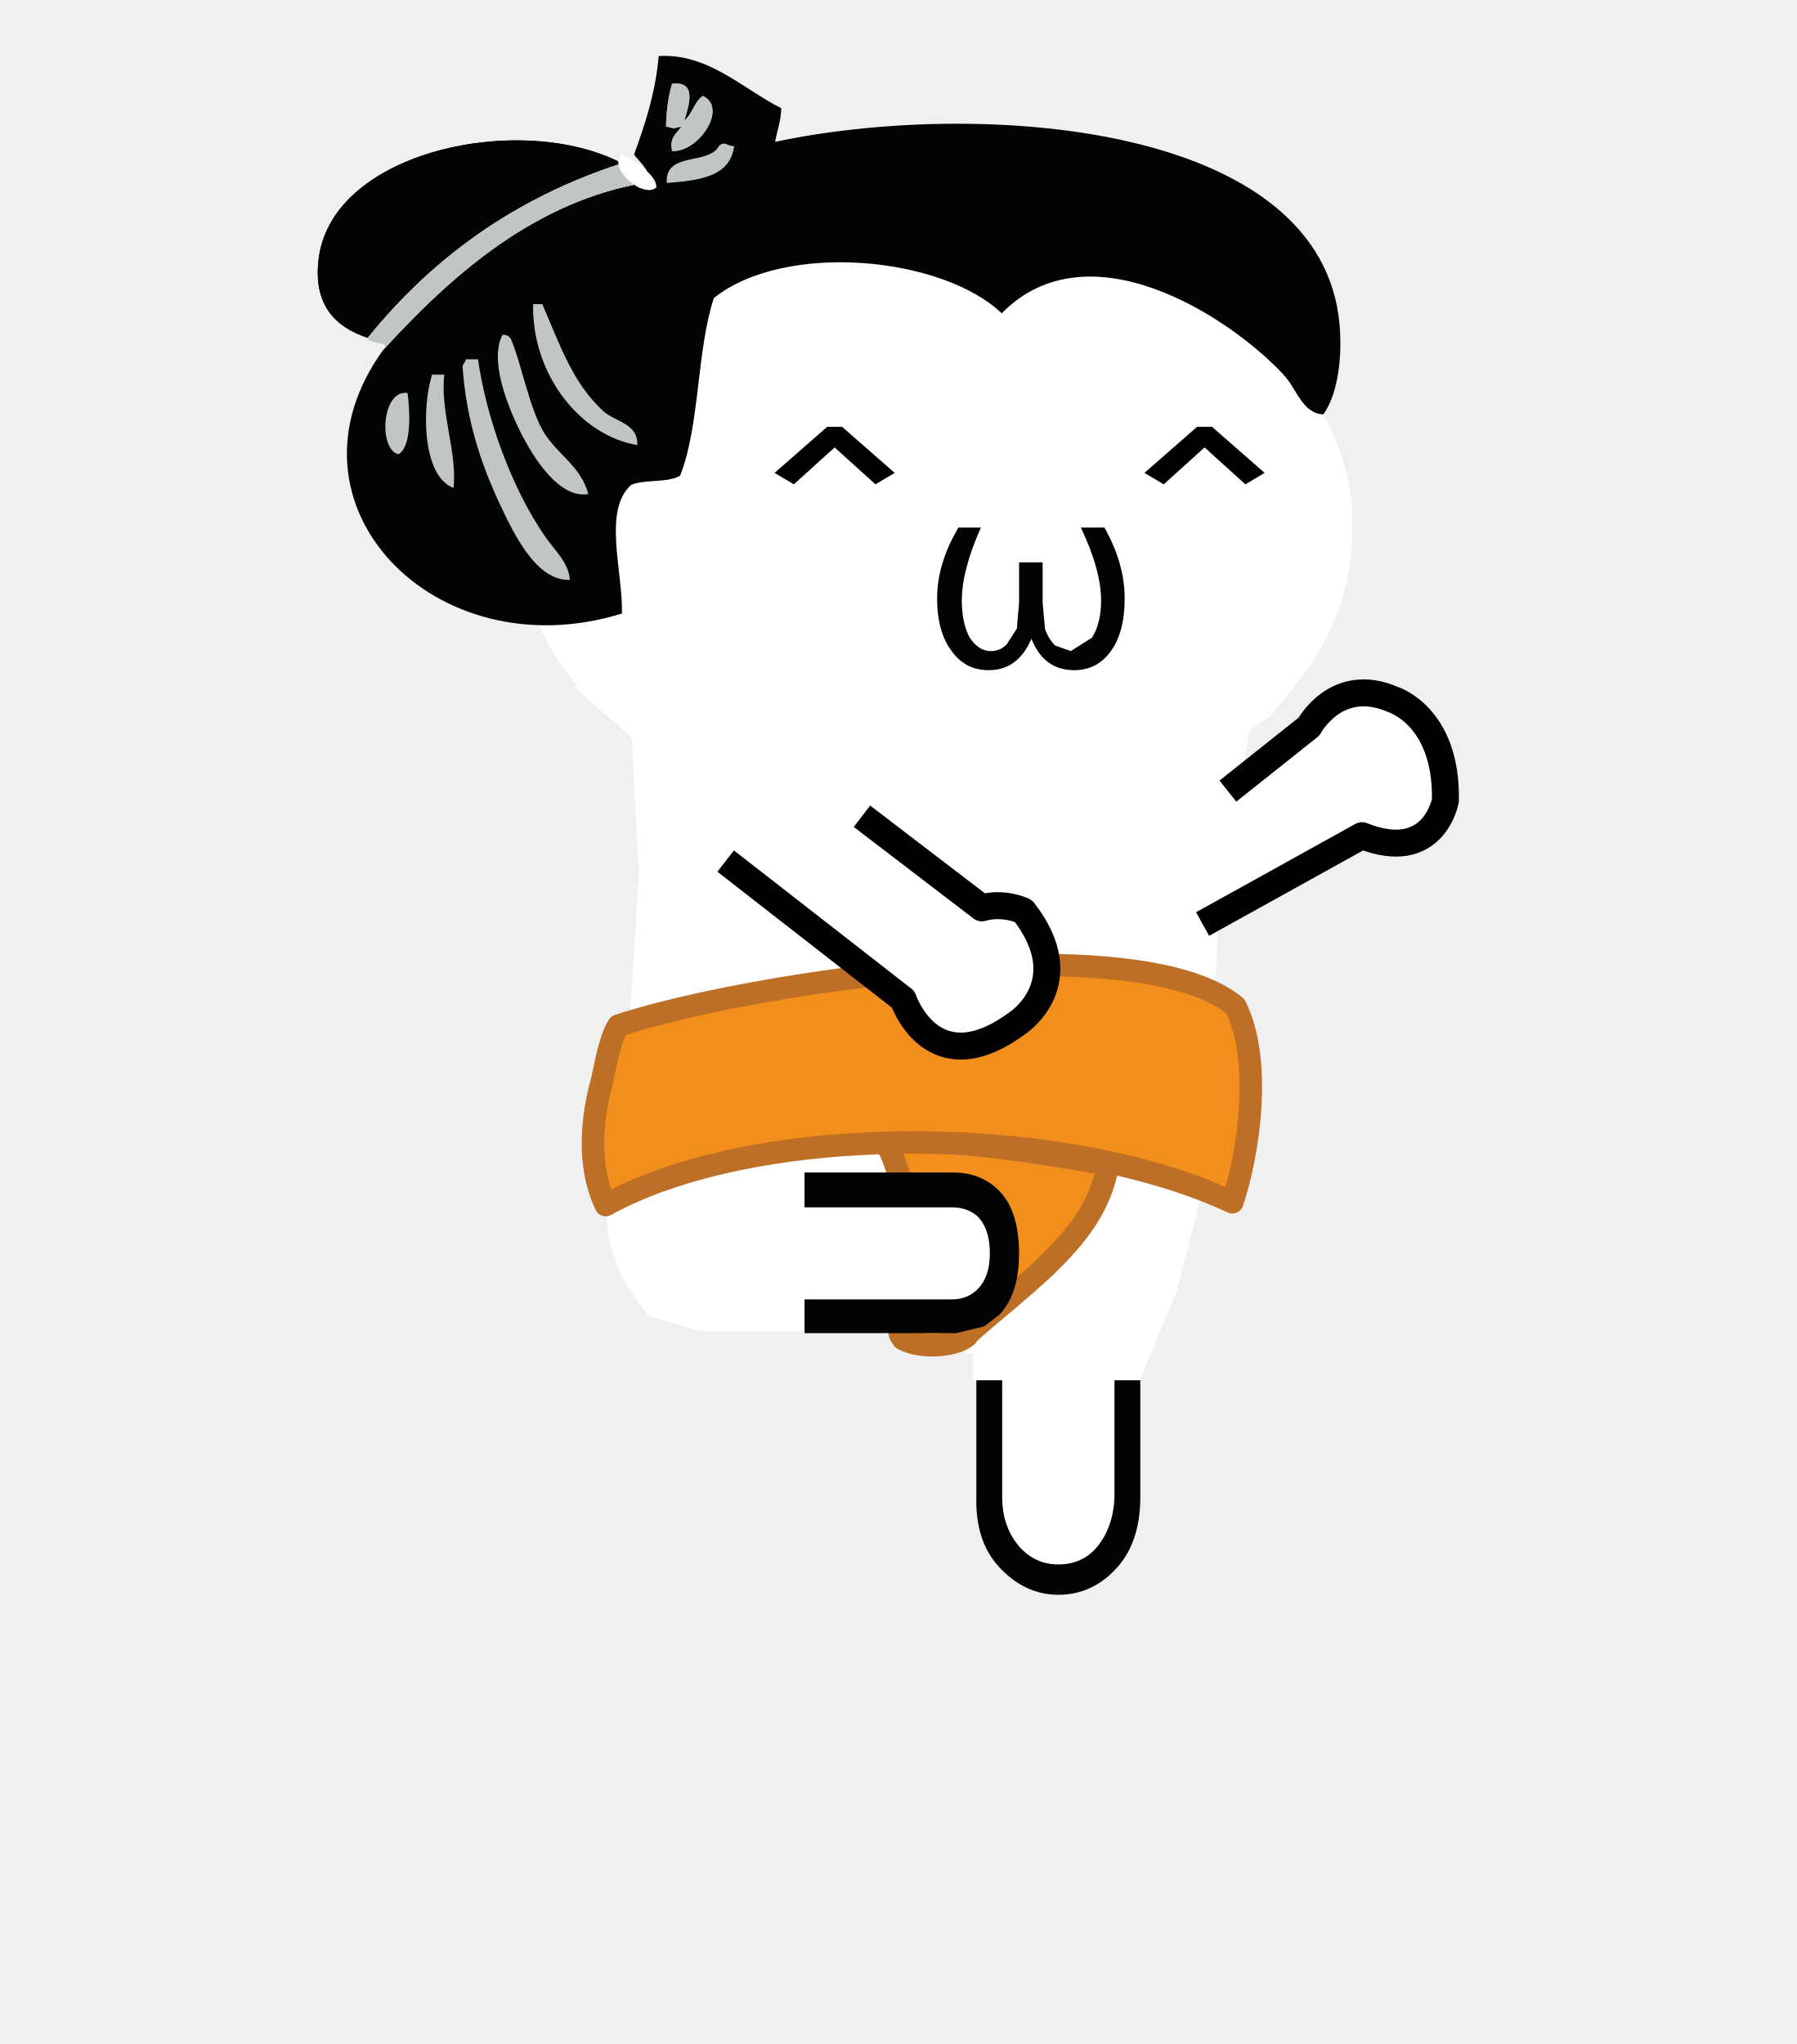
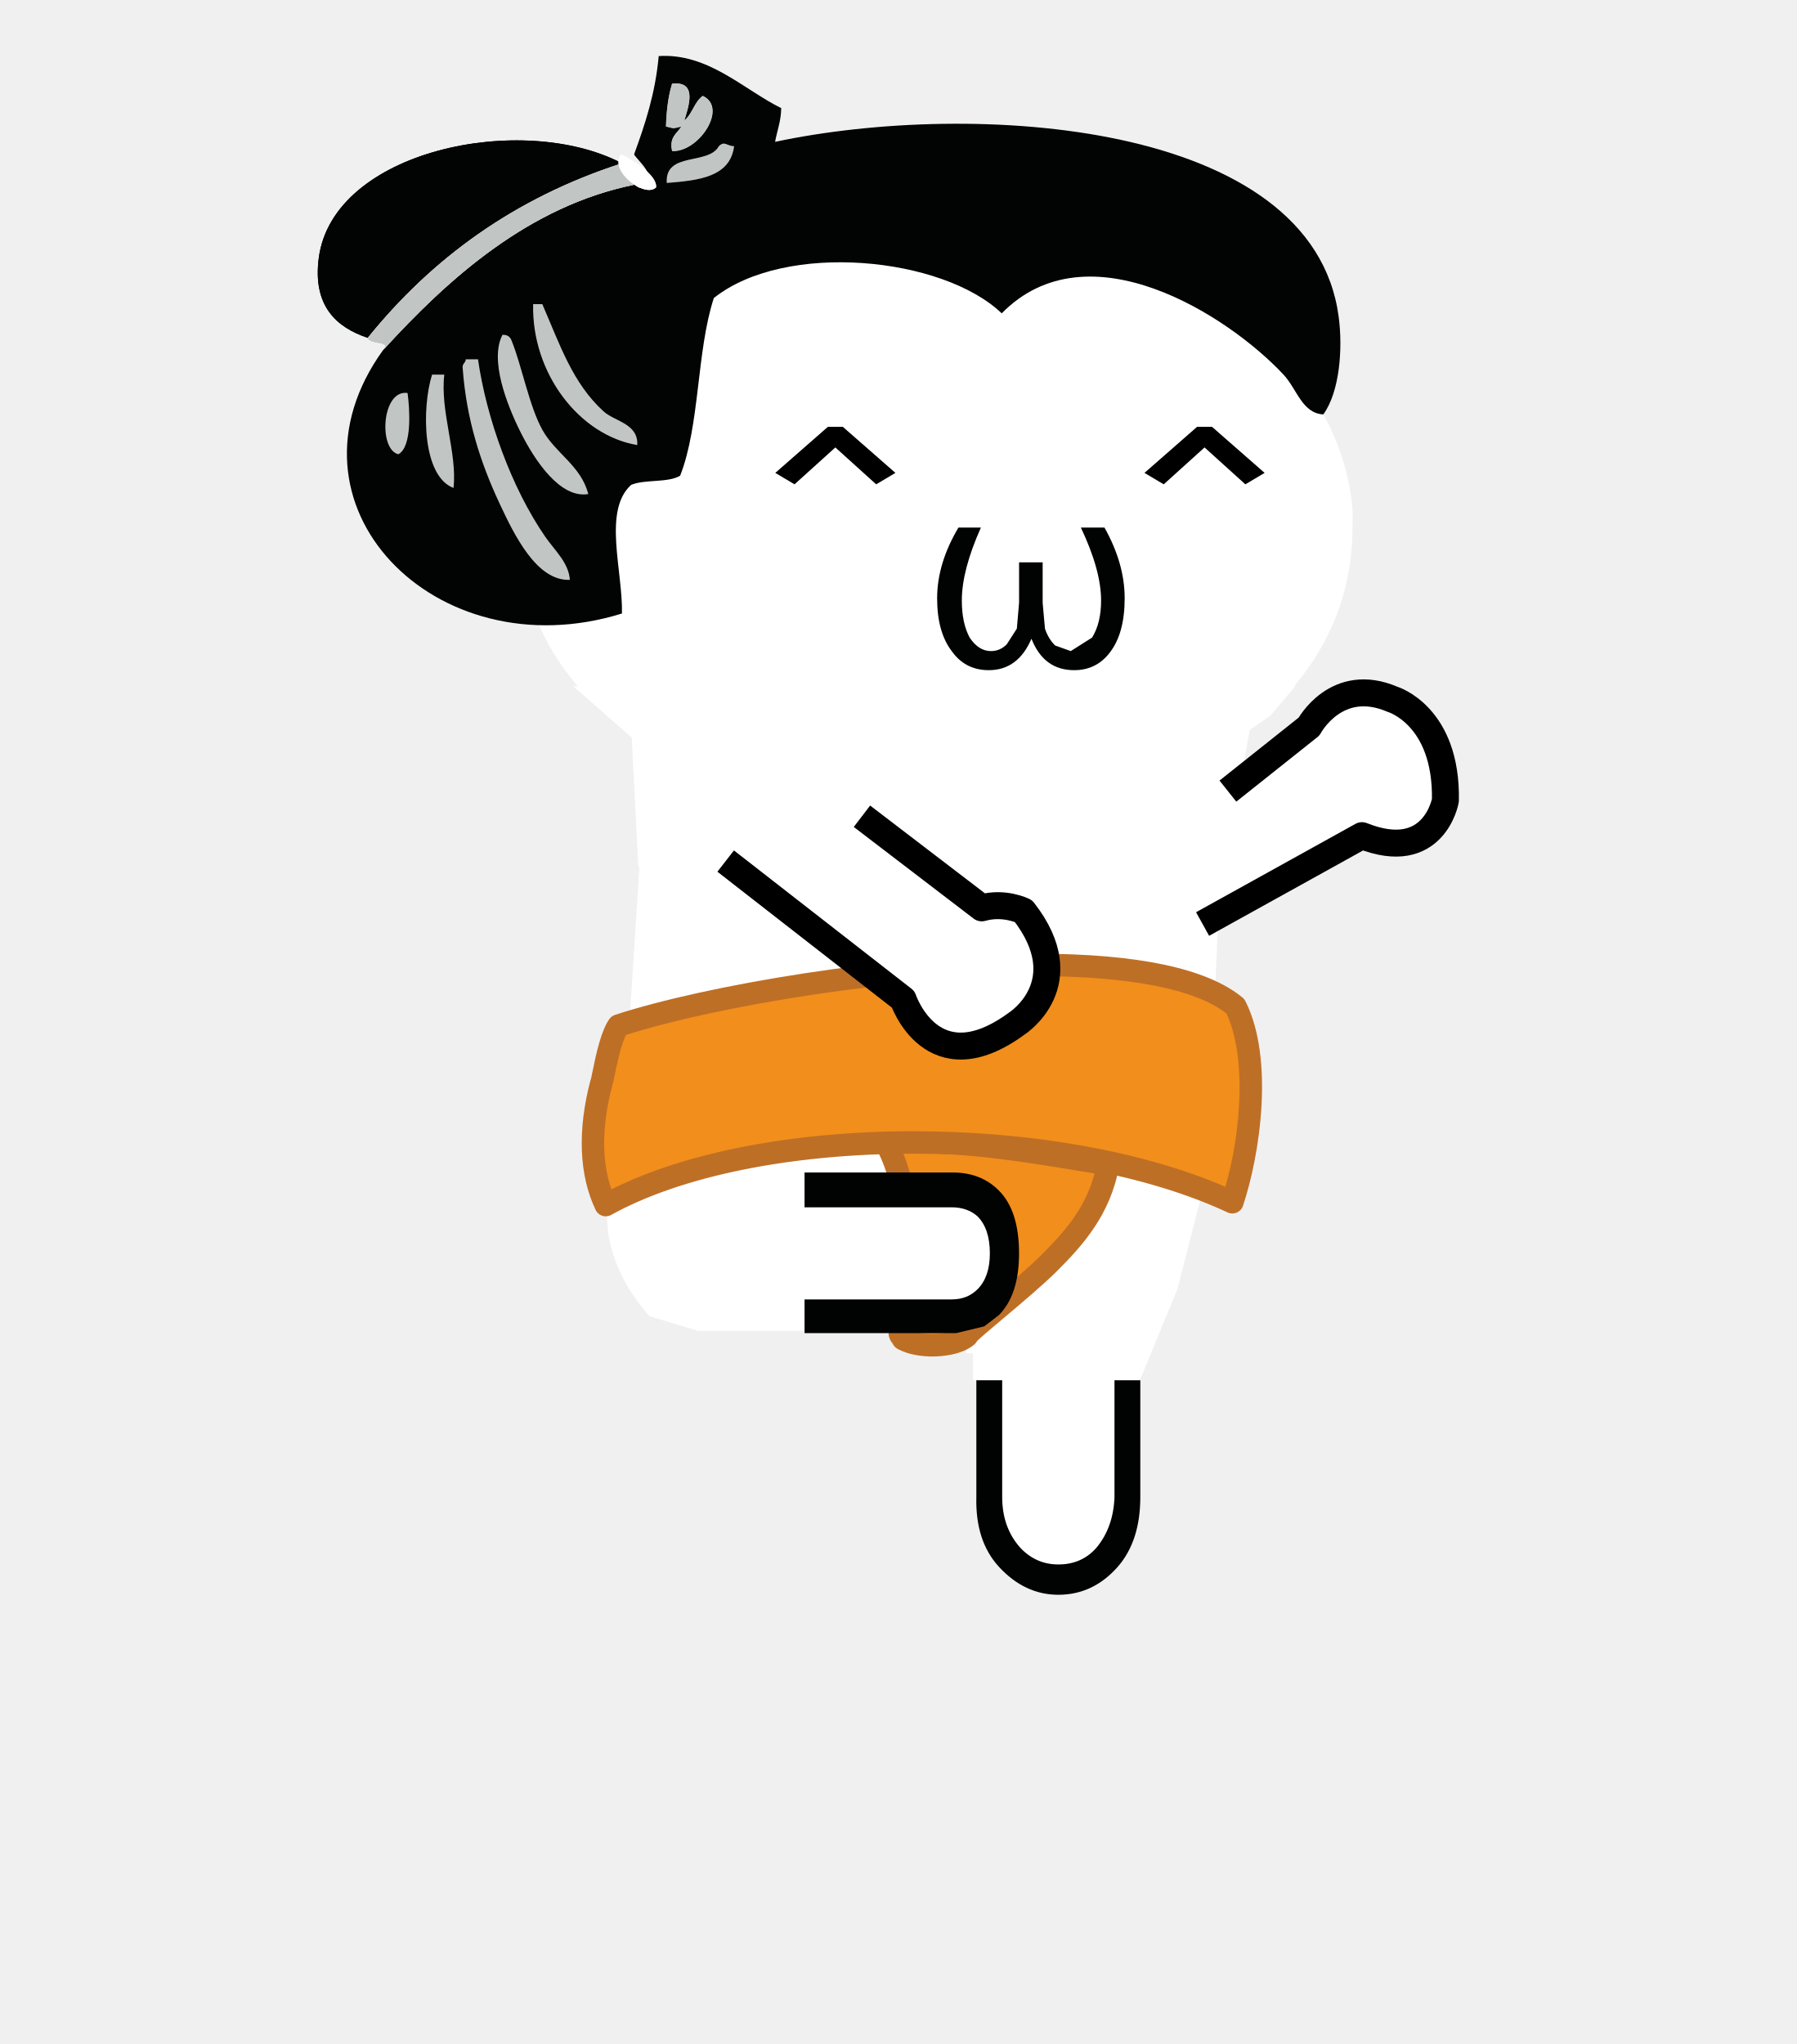
<svg xmlns="http://www.w3.org/2000/svg" height="182" width="160">
  <path d="m56.253 65.672-5.214-4.571h.4c-3.533-4.135-5.199-8.867-5-14.201v-1.5c.334-6.533 3.9-12.566 10.701-18.1 7.332-6.732 16.1-10.434 26.299-11.1 10.133.666 18.834 4.367 26.1 11.1 6.734 5.533 10.367 11.566 10.9 18.1v1.5c0 5.334-1.732 10.066-5.199 14.201h.199-.1l-2.199 2.6-1.857 1.301-.714 3.942 2.185-.871 5.801-5.571 4.373-.971 5.243 4.1.928 4.984-1.357 3-3.114 1.615c-.467 2.066-3.444-.871-3.444-.871l-3 1.612-6.327 3.673-3.387 2.227-.529 12.329h-.1l-.1 3h.1v.199l-.1.801h-.1l-.701 8.401-2.1 8.199-3.301 8v.1H99.24v10.4c-.066 1.801-.6 3.301-1.6 4.5-.867 1-2 1.5-3.4 1.5-1.334 0-2.467-.5-3.4-1.5-1.066-1.199-1.6-2.699-1.6-4.5v-10.4h-2.6v-2.4h-.602v-.299l-.898-1.5 2.5-.6 1.299-1c1.201-1.201 1.801-3.033 1.801-5.5 0-2.533-.6-4.4-1.801-5.602-1.066-1.066-2.434-1.6-4.1-1.6H71.641v3.1h13.1c.934 0 1.699.268 2.299.801.734.734 1.102 1.834 1.102 3.301 0 1.4-.367 2.467-1.102 3.199-.6.6-1.365.9-2.299.9h-13.1v2.799h-9.5L57.84 117.2c-2.066-2.334-3.301-4.834-3.699-7.5l-.201-2.4v-1.1l.1-.801 1.102-3.7h.199v-1.1l.301-.301v-2.7l.299-4.801v-.1l1-15.5h-.1M62.24 87.3h.1l-.1-.1v.1m-7.4 12.901.1.199-.1-.199" fill="#fff" clip-rule="evenodd" />
  <path d="M89.24 122.901v10.4c0 1.801.533 3.301 1.6 4.5.934 1 2.066 1.5 3.4 1.5 1.4 0 2.533-.5 3.4-1.5 1-1.199 1.533-2.699 1.6-4.5v-10.4h2.299v10.4c0 2.6-.666 4.666-2 6.199-1.467 1.668-3.232 2.5-5.299 2.5-2 0-3.768-.832-5.301-2.5-1.4-1.533-2.066-3.6-2-6.199v-10.4h2.301m3.808-66.928c.199.6.5 1.1.9 1.5l1.398.5 1.9-1.201c.533-.865.801-1.967.801-3.299 0-1.801-.6-3.967-1.801-6.5h2.1c1.201 2.133 1.801 4.232 1.801 6.299s-.434 3.668-1.301 4.801c-.799 1.066-1.865 1.6-3.199 1.6-1.801 0-3.066-.934-3.801-2.799-.799 1.865-2.066 2.799-3.799 2.799-1.4 0-2.5-.566-3.301-1.699-.867-1.135-1.299-2.701-1.299-4.701 0-2.066.633-4.166 1.898-6.299h2c-1.133 2.533-1.699 4.699-1.699 6.5 0 1.332.232 2.434.699 3.299.533.801 1.168 1.201 1.9 1.201.533 0 1-.201 1.4-.6l.9-1.4.199-2.301v-3.6h2.1v3.6l.204 2.3" clip-rule="evenodd" fill="#010202" />
-   <path d="M73.652 38.008h1.337l4.68 4.099-1.715 1.018-3.634-3.285-3.634 3.285-1.715-1.018zm32.939 0h1.337l4.68 4.099-1.715 1.018-3.634-3.285-3.634 3.285-1.715-1.018z" clip-rule="evenodd" />
  <path d="M86.121 118.947c-1.174 1.008-4.27 1.109-5.727.273-.052-.221-.273-.272-.272-.545 2.029-4.771.746-13.521-1.248-16.913 6.711-.43 13.724.936 19.793 1.913-.683 3.897-2.899 6.444-5.182 8.727-2.387 2.387-7.606 6.424-7.364 6.545z" clip-rule="evenodd" fill="#f28e1b" fill-rule="evenodd" />
  <path d="M83.028 120.782c-.718 0-2.078-.09-3.132-.695a1.004 1.004 0 0 1-.422-.475 1.423 1.423 0 0 1-.353-.941.98.98 0 0 1 .08-.388c1.905-4.481.643-12.896-1.19-16.014a1 1 0 0 1 .799-1.505 42.622 42.622 0 0 1 2.692-.083c5.177 0 10.477.877 15.152 1.651l2.171.356a1.001 1.001 0 0 1 .826 1.159c-.745 4.252-3.209 7.01-5.46 9.262-1.271 1.272-3.293 2.972-4.917 4.337-.914.768-1.938 1.629-2.262 1.952a1.01 1.01 0 0 1-.241.308c-1.13.971-2.994 1.076-3.743 1.076zm-1.77-2.265c.468.168 1.098.264 1.771.264 1.061 0 1.875-.229 2.291-.485.312-.4 1.042-1.014 2.669-2.381 1.595-1.341 3.579-3.01 4.79-4.221 1.931-1.932 3.865-4.075 4.688-7.204l-1.137-.187c-4.6-.761-9.813-1.624-14.826-1.624-.361 0-.72.005-1.073.014 1.606 3.981 2.512 11.155.827 15.824z" clip-rule="evenodd" fill="#be6f26" />
  <path d="M55.074 91.318c11.917-3.917 46.143-8.976 54.932-1.721 2.357 4.682 1.295 12.775-.271 17.454-15.174-7.092-42.383-7.188-55.795.25-1.468-3.071-1.424-6.967-.387-10.887.092 0 .621-3.823 1.521-5.096z" clip-rule="evenodd" fill="#f28e1b" fill-rule="evenodd" />
  <path d="M53.94 108.301a.999.999 0 0 1-.903-.568c-1.479-3.095-1.636-7.097-.451-11.574a.897.897 0 0 1 .05-.143c.026-.11.063-.296.109-.531.356-1.765.797-3.733 1.513-4.745.124-.175.301-.306.504-.373 7.973-2.62 24.587-5.448 37.526-5.448 9.039 0 15.215 1.314 18.354 3.906.106.088.194.197.257.321 2.593 5.149 1.291 13.718-.217 18.221a1.002 1.002 0 0 1-1.372.589c-7.11-3.323-17.306-5.229-27.969-5.229-10.863 0-20.674 1.986-26.917 5.449a1 1 0 0 1-.484.125zm.575-11.632.005.001c-.938 3.543-.96 6.708-.075 9.233 6.543-3.298 16.256-5.177 26.897-5.177 10.439 0 20.476 1.796 27.773 4.949 1.418-4.916 1.895-11.605.09-15.439-2.801-2.171-8.64-3.317-16.917-3.317-12.553 0-28.594 2.695-36.55 5.234-.466.92-.856 2.854-1.032 3.728-.058.29-.113.559-.191.788z" clip-rule="evenodd" fill="#be6f26" />
  <path d="m76.564 86.123 3.857 2.857 2.286 3.428 3.571.857 3.714-1.142 2-2.286 1.715-2.286-1-3.571-1.286-3.143-2.857-.572-1.857.715-7.143 2.285z" clip-rule="evenodd" fill="#fff" fill-rule="evenodd" />
  <path d="M56.472 16.448c.222.052.272.273.546.272 2.091-.724-.636-2.742-.546-3 .971-2.666 1.882-5.391 2.183-8.727 4.408-.282 7.548 2.972 10.909 4.636-.016 1.167-.367 1.998-.546 3 17.608-3.737 47.831-1.902 50.181 15.545.391 2.905.083 6.733-1.364 8.727-1.898-.107-2.333-2.247-3.545-3.545-4.923-5.27-17.408-13.29-25.091-5.455-5.251-5.037-19.248-6.447-25.635-1.364-1.546 4.727-1.23 11.314-3 15.818-1.074.654-3.148.306-4.363.818-2.537 2.296-.739 7.63-.818 11.454-16.66 5.176-31.152-9.768-21.272-23.454 5.805-6.375 12.988-12.824 22.361-14.725z" clip-rule="evenodd" fill="#020303" fill-rule="evenodd" />
  <path d="M59.472 7.448c-.347 1.107-.504 2.405-.545 3.818.84.191.524.191 1.363 0-.369.63-1.096.903-.818 2.182 2.361.13 5.014-3.857 2.728-4.909-.75.522-.926 1.62-1.636 2.182.367-1.244 1.203-3.525-1.092-3.273z" clip-rule="evenodd" fill="#020303" fill-rule="evenodd" />
  <path d="M59.472 7.448c-.347 1.107-.504 2.405-.545 3.818.84.191.524.191 1.363 0-.369.63-1.096.903-.818 2.182 2.361.13 5.014-3.857 2.728-4.909-.75.522-.926 1.62-1.636 2.182.367-1.244 1.203-3.525-1.092-3.273z" fill="#020303" clip-rule="evenodd" fill-rule="evenodd" />
  <path d="M63.018 12.63c-.926 1.711-4.815.457-4.636 3.273 2.868-.222 5.65-.531 6-3.273-.68-.03-.845-.511-1.364 0z" clip-rule="evenodd" fill="#020303" fill-rule="evenodd" />
  <path d="M63.018 12.63c-.926 1.711-4.815.457-4.636 3.273 2.868-.222 5.65-.531 6-3.273-.68-.03-.845-.511-1.364 0zM47.473 27.084c-.142 6.164 4.12 11.678 9.272 12.545.104-1.923-2.002-2.091-3-3-2.745-2.503-3.849-5.841-5.454-9.545z" fill="#020303" clip-rule="evenodd" fill-rule="evenodd" />
  <path d="M47.473 27.084c-.142 6.164 4.12 11.678 9.272 12.545.104-1.923-2.002-2.091-3-3-2.745-2.503-3.849-5.841-5.454-9.545zm.818 11.181c-1.169-2.113-1.842-5.746-2.728-7.909-.111-.343-.352-.558-.818-.545-1.166 2.207.364 6.199 1.637 8.727 1.227 2.437 3.486 5.876 6 5.454-.639-2.528-2.92-3.608-4.091-5.727z" fill="#020303" clip-rule="evenodd" fill-rule="evenodd" />
  <path d="M48.291 38.265c-1.169-2.113-1.842-5.746-2.728-7.909-.111-.343-.352-.558-.818-.545-1.166 2.207.364 6.199 1.637 8.727 1.227 2.437 3.486 5.876 6 5.454-.639-2.528-2.92-3.608-4.091-5.727zm-6.818-6.272c-.015.349-.35.377-.272.818.331 4.545 1.592 8.404 3.272 12 1.335 2.854 3.322 6.949 6.272 6.818-.111-1.539-1.343-2.606-2.182-3.818-3.029-4.375-5.256-10.615-6-15.818z" fill="#020303" clip-rule="evenodd" fill-rule="evenodd" />
  <path d="M41.473 31.993c-.015.349-.35.377-.272.818.331 4.545 1.592 8.404 3.272 12 1.335 2.854 3.322 6.949 6.272 6.818-.111-1.539-1.343-2.606-2.182-3.818-3.029-4.375-5.256-10.615-6-15.818zm-3 1.364c-.938 3.005-.866 9.052 1.909 10.09.356-3.054-1.212-6.865-.818-10.09z" fill="#020303" clip-rule="evenodd" fill-rule="evenodd" />
  <path d="M38.473 33.357c-.938 3.005-.866 9.052 1.909 10.09.356-3.054-1.212-6.865-.818-10.09zm-2.999 7.09c1.271-.687.992-4.211.817-5.454-2.311-.333-2.612 5.034-.817 5.454z" fill="#020303" clip-rule="evenodd" fill-rule="evenodd" />
  <path d="M35.474 40.447c1.271-.687.992-4.211.817-5.454-2.311-.333-2.612 5.034-.817 5.454zm-2.729-10.363c-2.776-.932-4.912-2.82-4.363-7.091 1.238-9.625 18.136-13.094 27-8.454-9.623 3.105-16.949 8.506-22.637 15.545z" fill="#020303" clip-rule="evenodd" fill-rule="evenodd" />
  <path d="M32.745 30.084c-2.776-.932-4.912-2.82-4.363-7.091 1.238-9.625 18.136-13.094 27-8.454-9.623 3.105-16.949 8.506-22.637 15.545z" fill="#020303" clip-rule="evenodd" fill-rule="evenodd" />
  <path d="M55.382 14.539c.933-.024.158 1.66 1.09 1.636v.273c-9.373 1.901-16.556 8.35-22.362 14.727.829-.862-1.161-.442-1.364-1.091 5.687-7.039 13.013-12.44 22.636-15.545z" clip-rule="evenodd" fill="#c1c6c4" fill-rule="evenodd" />
  <path d="M55.382 14.539c.933-.024.158 1.66 1.09 1.636v.273c-9.373 1.901-16.556 8.35-22.362 14.727.829-.862-1.161-.442-1.364-1.091 5.687-7.039 13.013-12.44 22.636-15.545zm5.559-3.818c.71-.563.886-1.66 1.636-2.182 2.286 1.052-.366 5.04-2.728 4.909-.277-1.278.449-1.551.818-2.182-.839.191-.523.191-1.363 0 .041-1.414.198-2.711.545-3.818 2.296-.252 1.46 2.029 1.092 3.273z" fill="#c1c6c4" clip-rule="evenodd" fill-rule="evenodd" />
  <path d="M60.941 10.721c.71-.563.886-1.66 1.636-2.182 2.286 1.052-.366 5.04-2.728 4.909-.277-1.278.449-1.551.818-2.182-.839.191-.523.191-1.363 0 .041-1.414.198-2.711.545-3.818 2.296-.252 1.46 2.029 1.092 3.273zM42.564 31.993c.744 5.203 2.971 11.442 6 15.818.839 1.211 2.07 2.279 2.182 3.818-2.95.131-4.938-3.963-6.272-6.818-1.681-3.596-2.941-7.455-3.272-12-.077-.44.258-.469.272-.818zm-3 1.364c-.394 3.226 1.175 7.036.818 10.09-2.775-1.039-2.848-7.085-1.909-10.09zm-3.273 1.636c.175 1.243.454 4.768-.817 5.454-1.795-.42-1.494-5.787.817-5.454zm16.091 8.999c-2.514.422-4.773-3.018-6-5.454-1.272-2.528-2.803-6.521-1.637-8.727.467-.012.707.203.818.545.886 2.163 1.559 5.795 2.728 7.909 1.171 2.119 3.452 3.199 4.091 5.727zM65.37 13.019c-.35 2.742-3.132 3.051-6 3.273-.18-2.816 3.71-1.562 4.636-3.273.519-.511.685-.03 1.364 0zM48.291 27.084c1.605 3.705 2.709 7.042 5.454 9.545.998.909 3.104 1.077 3 3-5.152-.867-9.414-6.381-9.272-12.545z" fill="#c1c6c4" clip-rule="evenodd" fill-rule="evenodd" />
  <path d="M55.318 13.743c.856.426 3.195 1.781 3.105 2.935-1.003 1.02-4.267-1.53-3.105-2.935z" clip-rule="evenodd" fill="#fff" fill-rule="evenodd" />
  <path d="M55.318 13.743c.856.426 3.195 1.781 3.105 2.935-1.003 1.02-4.267-1.53-3.105-2.935z" fill="#fff" clip-rule="evenodd" fill-rule="evenodd" />
  <path d="m72.503 105.95 15 .625s3.741 7.806-.568 10.5c-5.307.25-14.432.5-14.432.5z" clip-rule="evenodd" fill="#fff" />
  <path d="M71.641 115.701h13.1c.934 0 1.699-.301 2.299-.9.734-.732 1.102-1.799 1.102-3.199 0-1.467-.367-2.566-1.102-3.301-.6-.533-1.365-.801-2.299-.801h-13.1v-3.1H84.84c1.666 0 3.033.533 4.1 1.6 1.201 1.201 1.801 3.068 1.801 5.602 0 2.467-.6 4.299-1.801 5.5l-1.299 1-2.5.6h-13.5v-3.001" fill="#010202" clip-rule="evenodd" />
  <path d="M65.564 77.408 80.421 88.98s2.571 7.714 10.143 2.143c0 0 5.571-3.572.571-10 0 0-1.714-.858-3.714-.286l-9.714-7.429m32.571-3.714 6.286-5s2.428-4.571 7.428-2.429c0 0 4.857 1.429 4.715 9 0 0-1 5.715-7.429 3.143l-13.143 7.286" clip-rule="evenodd" fill="none" stroke="#000" stroke-width="2.4" stroke-linecap="square" stroke-linejoin="round" stroke-miterlimit="1.5" />
+   <path d="M73.716 38.008h1.337l4.68 4.099-1.715 1.018-3.634-3.285-3.634 3.285-1.714-1.018zm32.875 0h1.337l4.68 4.099-1.715 1.018-3.634-3.285-3.634 3.285-1.715-1.018z" id="gikopoipoi_eyes_open" style="display:inline" />
+   <g style="display:none" fill="none" stroke="#000" stroke-linecap="round" stroke-linejoin="round" stroke-width="3" id="gikopoipoi_eyes_closed">
+     <path d="M104.841 39.9h6.3" style="display:inline" transform="translate(-11.199 -3.2) scale(1.09596)" />
+     <path d="M104.841 39.9h6.3" style="display:inline" transform="translate(-44.079 -3.2) scale(1.09596)" />
+   </g>
</svg>
